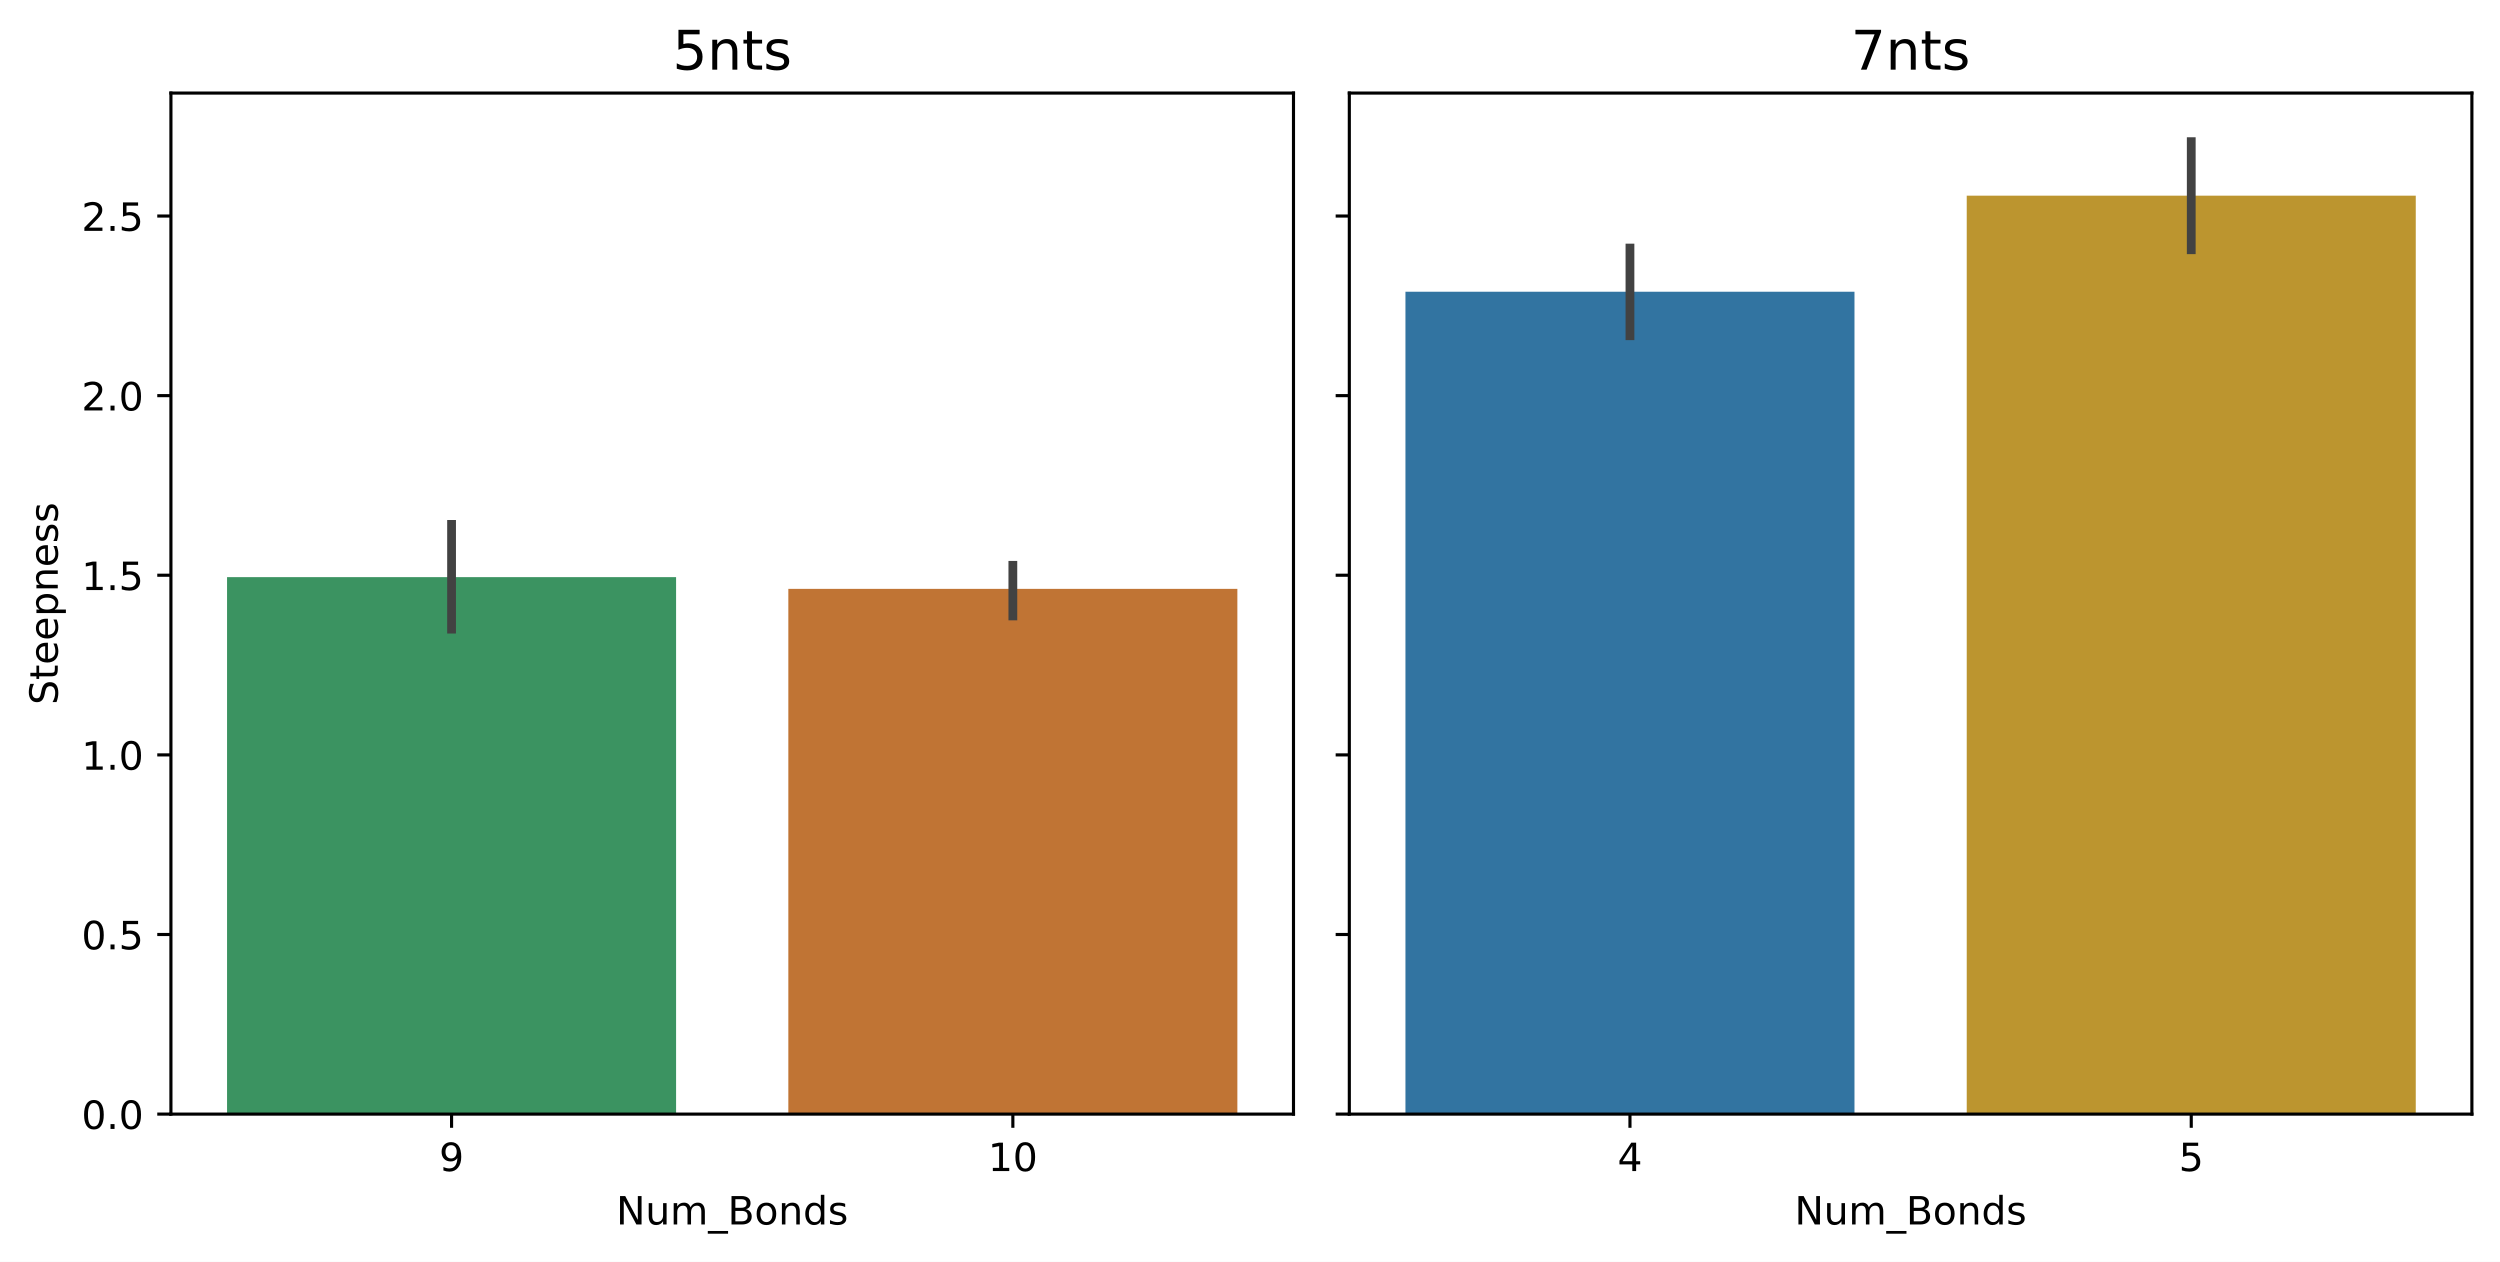
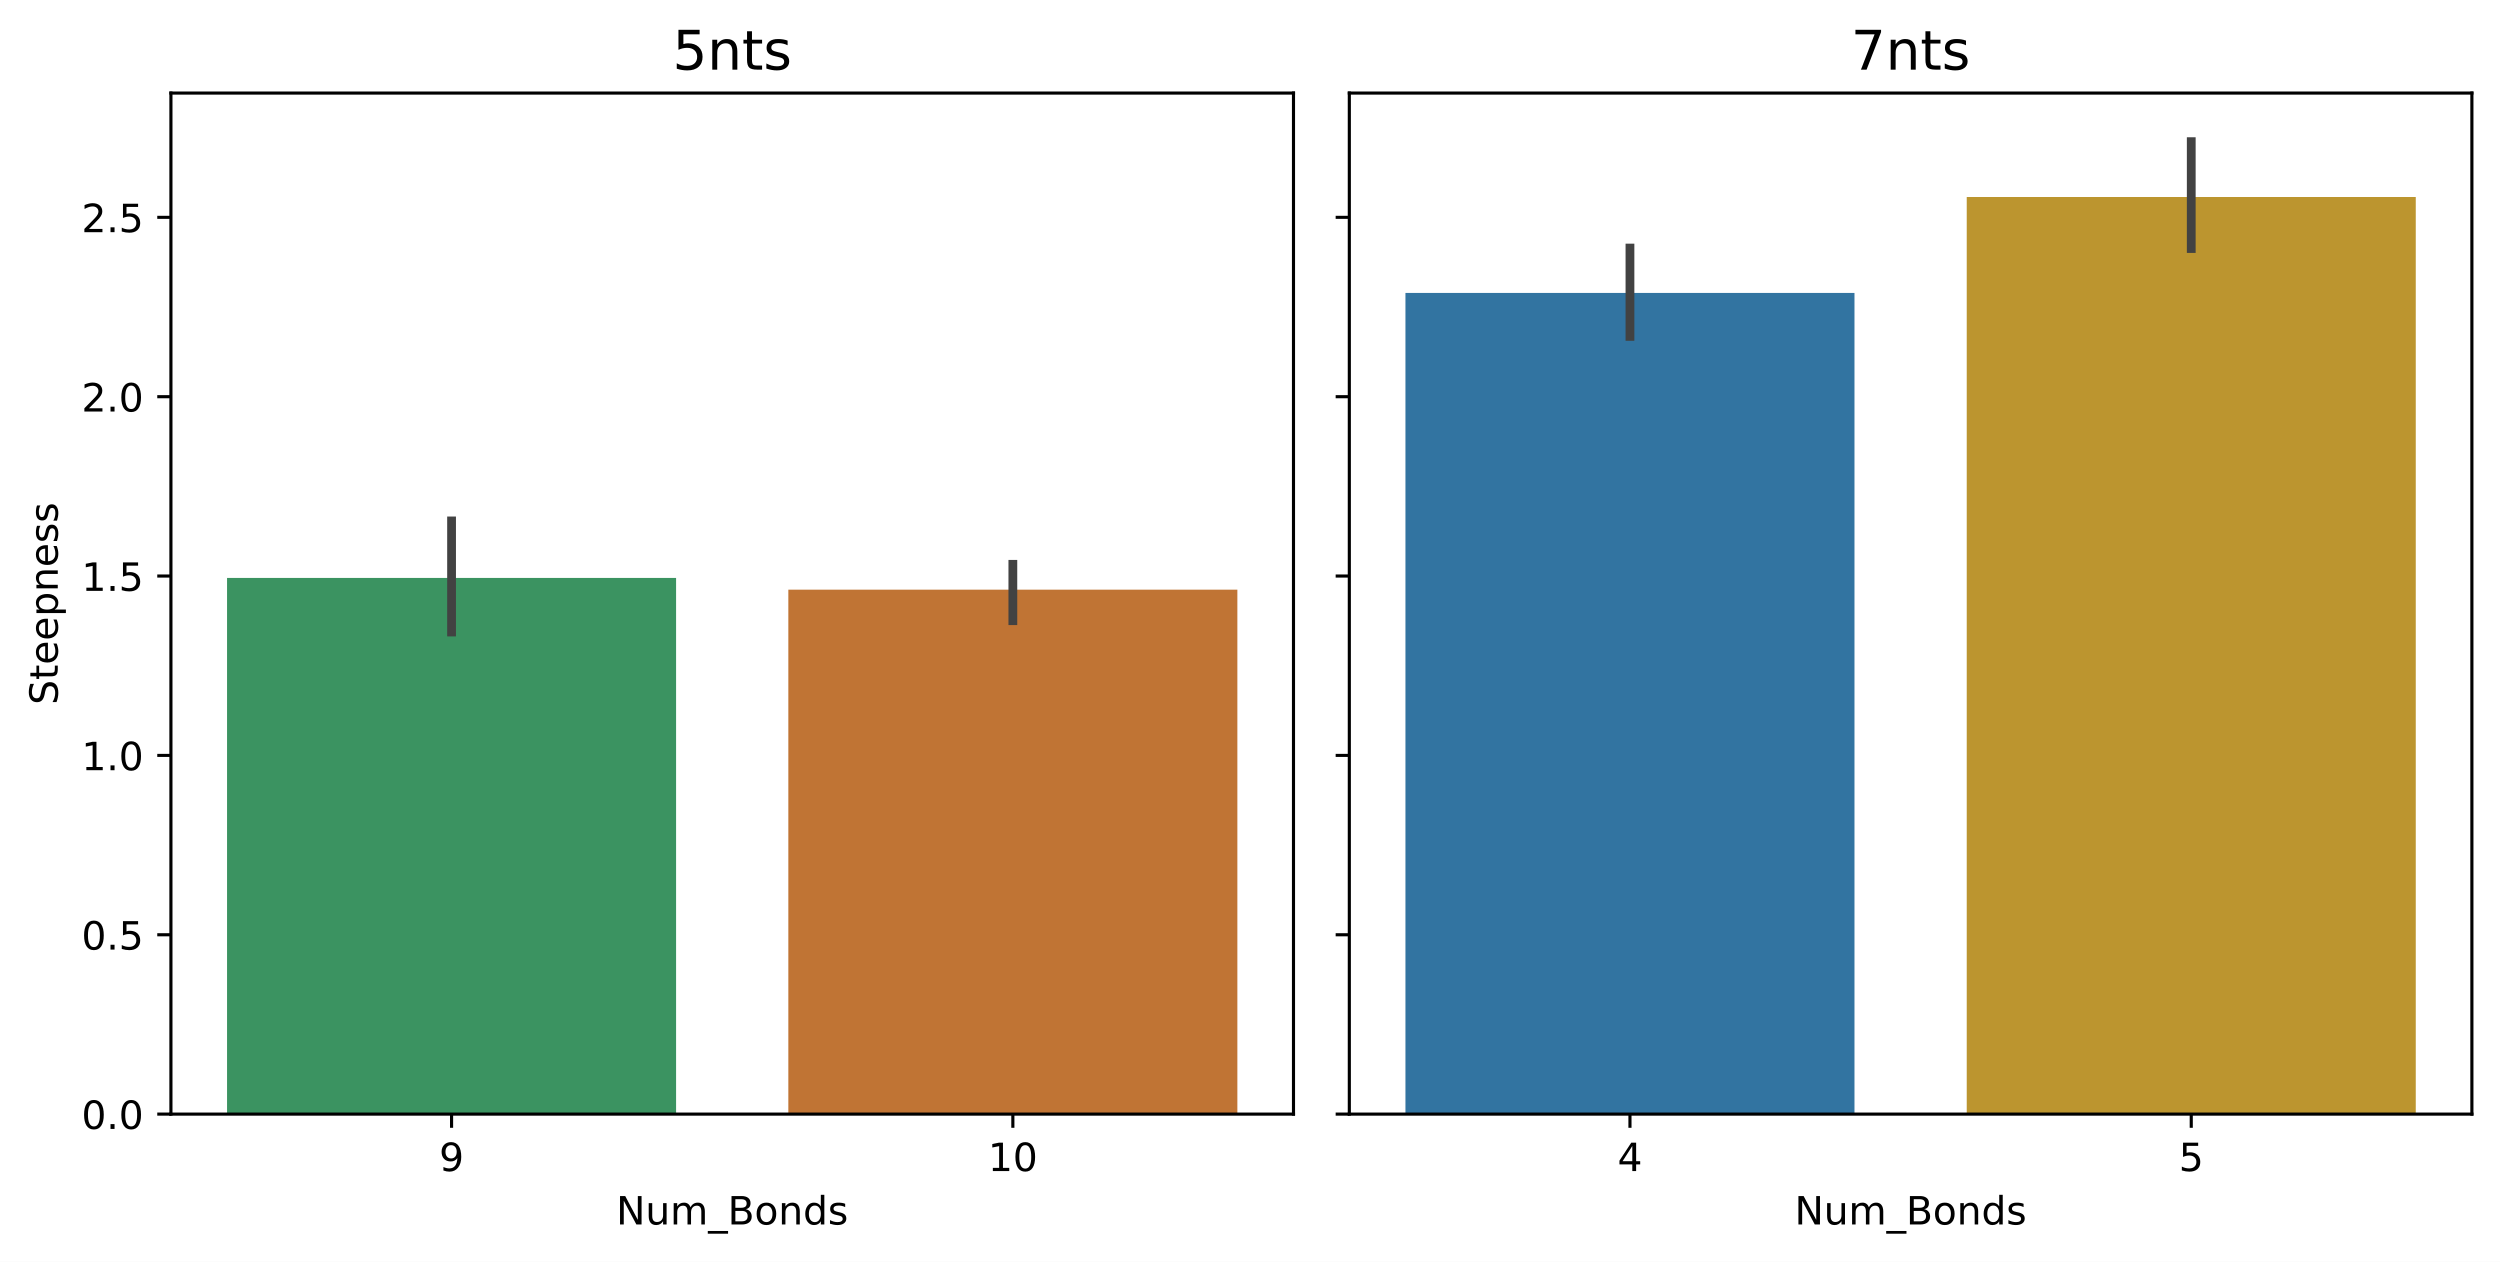
<svg xmlns="http://www.w3.org/2000/svg" xmlns:xlink="http://www.w3.org/1999/xlink" width="640.371pt" height="323.211pt" viewBox="0 0 640.371 323.211" version="1.1">
  <defs>
    <style type="text/css">*{stroke-linejoin: round; stroke-linecap: butt}</style>
  </defs>
  <g id="figure_1">
    <g id="patch_1">
      <path d="M 0 323.211  L 640.371 323.211  L 640.371 0  L 0 0  z " style="fill: #ffffff" />
    </g>
    <g id="axes_1">
      <g id="patch_2">
        <path d="M 43.781 285.377  L 331.326 285.377  L 331.326 23.838  L 43.781 23.838  z " style="fill: #ffffff" />
      </g>
      <g id="patch_3">
-         <path d="M 58.158 285.377  L 173.177 285.377  L 173.177 147.837  L 58.158 147.837  z " clip-path="url(#pd4d2ed80d7)" style="fill: #3b9361" />
+         <path d="M 58.158 285.377  L 173.177 285.377  L 173.177 148.038  L 58.158 148.038  z " clip-path="url(#pf49c84a34a)" style="fill: #3b9361" />
      </g>
      <g id="patch_4">
-         <path d="M 201.931 285.377  L 316.949 285.377  L 316.949 150.843  L 201.931 150.843  z " clip-path="url(#pd4d2ed80d7)" style="fill: #c07434" />
+         <path d="M 201.931 285.377  L 316.949 285.377  L 316.949 151.039  L 201.931 151.039  z " clip-path="url(#pf49c84a34a)" style="fill: #c07434" />
      </g>
      <g id="matplotlib.axis_1">
        <g id="xtick_1">
          <g id="line2d_1">
            <defs>
-               <path id="md99fa503b1" d="M 0 0  L 0 3.5  " style="stroke: #000000; stroke-width: 0.8" />
+               <path id="m155a857131" d="M 0 0  L 0 3.5  " style="stroke: #000000; stroke-width: 0.8" />
            </defs>
            <g>
-               <use xlink:href="#md99fa503b1" x="115.668" y="285.377" style="stroke: #000000; stroke-width: 0.8" />
+               <use xlink:href="#m155a857131" x="115.668" y="285.377" style="stroke: #000000; stroke-width: 0.8" />
            </g>
          </g>
          <g id="text_1">
            <g transform="translate(112.4862 299.975) scale(0.1 -0.1)">
              <defs>
                <path id="DejaVuSans-39" d="M 703 97  L 703 672  Q 941 559 1184 500  Q 1428 441 1663 441  Q 2288 441 2617 861  Q 2947 1281 2994 2138  Q 2813 1869 2534 1725  Q 2256 1581 1919 1581  Q 1219 1581 811 2004  Q 403 2428 403 3163  Q 403 3881 828 4315  Q 1253 4750 1959 4750  Q 2769 4750 3195 4129  Q 3622 3509 3622 2328  Q 3622 1225 3098 567  Q 2575 -91 1691 -91  Q 1453 -91 1209 -44  Q 966 3 703 97  z M 1959 2075  Q 2384 2075 2632 2365  Q 2881 2656 2881 3163  Q 2881 3666 2632 3958  Q 2384 4250 1959 4250  Q 1534 4250 1286 3958  Q 1038 3666 1038 3163  Q 1038 2656 1286 2365  Q 1534 2075 1959 2075  z " transform="scale(0.015625)" />
              </defs>
              <use xlink:href="#DejaVuSans-39" />
            </g>
          </g>
        </g>
        <g id="xtick_2">
          <g id="line2d_2">
            <g>
-               <use xlink:href="#md99fa503b1" x="259.44" y="285.377" style="stroke: #000000; stroke-width: 0.8" />
+               <use xlink:href="#m155a857131" x="259.44" y="285.377" style="stroke: #000000; stroke-width: 0.8" />
            </g>
          </g>
          <g id="text_2">
            <g transform="translate(253.0775 299.975) scale(0.1 -0.1)">
              <defs>
                <path id="DejaVuSans-31" d="M 794 531  L 1825 531  L 1825 4091  L 703 3866  L 703 4441  L 1819 4666  L 2450 4666  L 2450 531  L 3481 531  L 3481 0  L 794 0  L 794 531  z " transform="scale(0.015625)" />
                <path id="DejaVuSans-30" d="M 2034 4250  Q 1547 4250 1301 3770  Q 1056 3291 1056 2328  Q 1056 1369 1301 889  Q 1547 409 2034 409  Q 2525 409 2770 889  Q 3016 1369 3016 2328  Q 3016 3291 2770 3770  Q 2525 4250 2034 4250  z M 2034 4750  Q 2819 4750 3233 4129  Q 3647 3509 3647 2328  Q 3647 1150 3233 529  Q 2819 -91 2034 -91  Q 1250 -91 836 529  Q 422 1150 422 2328  Q 422 3509 836 4129  Q 1250 4750 2034 4750  z " transform="scale(0.015625)" />
              </defs>
              <use xlink:href="#DejaVuSans-31" />
              <use xlink:href="#DejaVuSans-30" transform="translate(63.62305 0)" />
            </g>
          </g>
        </g>
        <g id="text_3">
          <g transform="translate(157.8366 313.6531) scale(0.1 -0.1)">
            <defs>
              <path id="DejaVuSans-4e" d="M 628 4666  L 1478 4666  L 3547 763  L 3547 4666  L 4159 4666  L 4159 0  L 3309 0  L 1241 3903  L 1241 0  L 628 0  L 628 4666  z " transform="scale(0.015625)" />
              <path id="DejaVuSans-75" d="M 544 1381  L 544 3500  L 1119 3500  L 1119 1403  Q 1119 906 1312 657  Q 1506 409 1894 409  Q 2359 409 2629 706  Q 2900 1003 2900 1516  L 2900 3500  L 3475 3500  L 3475 0  L 2900 0  L 2900 538  Q 2691 219 2414 64  Q 2138 -91 1772 -91  Q 1169 -91 856 284  Q 544 659 544 1381  z M 1991 3584  L 1991 3584  z " transform="scale(0.015625)" />
              <path id="DejaVuSans-6d" d="M 3328 2828  Q 3544 3216 3844 3400  Q 4144 3584 4550 3584  Q 5097 3584 5394 3201  Q 5691 2819 5691 2113  L 5691 0  L 5113 0  L 5113 2094  Q 5113 2597 4934 2840  Q 4756 3084 4391 3084  Q 3944 3084 3684 2787  Q 3425 2491 3425 1978  L 3425 0  L 2847 0  L 2847 2094  Q 2847 2600 2669 2842  Q 2491 3084 2119 3084  Q 1678 3084 1418 2786  Q 1159 2488 1159 1978  L 1159 0  L 581 0  L 581 3500  L 1159 3500  L 1159 2956  Q 1356 3278 1631 3431  Q 1906 3584 2284 3584  Q 2666 3584 2933 3390  Q 3200 3197 3328 2828  z " transform="scale(0.015625)" />
              <path id="DejaVuSans-5f" d="M 3263 -1063  L 3263 -1509  L -63 -1509  L -63 -1063  L 3263 -1063  z " transform="scale(0.015625)" />
              <path id="DejaVuSans-42" d="M 1259 2228  L 1259 519  L 2272 519  Q 2781 519 3026 730  Q 3272 941 3272 1375  Q 3272 1813 3026 2020  Q 2781 2228 2272 2228  L 1259 2228  z M 1259 4147  L 1259 2741  L 2194 2741  Q 2656 2741 2882 2914  Q 3109 3088 3109 3444  Q 3109 3797 2882 3972  Q 2656 4147 2194 4147  L 1259 4147  z M 628 4666  L 2241 4666  Q 2963 4666 3353 4366  Q 3744 4066 3744 3513  Q 3744 3084 3544 2831  Q 3344 2578 2956 2516  Q 3422 2416 3680 2098  Q 3938 1781 3938 1306  Q 3938 681 3513 340  Q 3088 0 2303 0  L 628 0  L 628 4666  z " transform="scale(0.015625)" />
              <path id="DejaVuSans-6f" d="M 1959 3097  Q 1497 3097 1228 2736  Q 959 2375 959 1747  Q 959 1119 1226 758  Q 1494 397 1959 397  Q 2419 397 2687 759  Q 2956 1122 2956 1747  Q 2956 2369 2687 2733  Q 2419 3097 1959 3097  z M 1959 3584  Q 2709 3584 3137 3096  Q 3566 2609 3566 1747  Q 3566 888 3137 398  Q 2709 -91 1959 -91  Q 1206 -91 779 398  Q 353 888 353 1747  Q 353 2609 779 3096  Q 1206 3584 1959 3584  z " transform="scale(0.015625)" />
              <path id="DejaVuSans-6e" d="M 3513 2113  L 3513 0  L 2938 0  L 2938 2094  Q 2938 2591 2744 2837  Q 2550 3084 2163 3084  Q 1697 3084 1428 2787  Q 1159 2491 1159 1978  L 1159 0  L 581 0  L 581 3500  L 1159 3500  L 1159 2956  Q 1366 3272 1645 3428  Q 1925 3584 2291 3584  Q 2894 3584 3203 3211  Q 3513 2838 3513 2113  z " transform="scale(0.015625)" />
              <path id="DejaVuSans-64" d="M 2906 2969  L 2906 4863  L 3481 4863  L 3481 0  L 2906 0  L 2906 525  Q 2725 213 2448 61  Q 2172 -91 1784 -91  Q 1150 -91 751 415  Q 353 922 353 1747  Q 353 2572 751 3078  Q 1150 3584 1784 3584  Q 2172 3584 2448 3432  Q 2725 3281 2906 2969  z M 947 1747  Q 947 1113 1208 752  Q 1469 391 1925 391  Q 2381 391 2643 752  Q 2906 1113 2906 1747  Q 2906 2381 2643 2742  Q 2381 3103 1925 3103  Q 1469 3103 1208 2742  Q 947 2381 947 1747  z " transform="scale(0.015625)" />
              <path id="DejaVuSans-73" d="M 2834 3397  L 2834 2853  Q 2591 2978 2328 3040  Q 2066 3103 1784 3103  Q 1356 3103 1142 2972  Q 928 2841 928 2578  Q 928 2378 1081 2264  Q 1234 2150 1697 2047  L 1894 2003  Q 2506 1872 2764 1633  Q 3022 1394 3022 966  Q 3022 478 2636 193  Q 2250 -91 1575 -91  Q 1294 -91 989 -36  Q 684 19 347 128  L 347 722  Q 666 556 975 473  Q 1284 391 1588 391  Q 1994 391 2212 530  Q 2431 669 2431 922  Q 2431 1156 2273 1281  Q 2116 1406 1581 1522  L 1381 1569  Q 847 1681 609 1914  Q 372 2147 372 2553  Q 372 3047 722 3315  Q 1072 3584 1716 3584  Q 2034 3584 2315 3537  Q 2597 3491 2834 3397  z " transform="scale(0.015625)" />
            </defs>
            <use xlink:href="#DejaVuSans-4e" />
            <use xlink:href="#DejaVuSans-75" transform="translate(74.80469 0)" />
            <use xlink:href="#DejaVuSans-6d" transform="translate(138.1836 0)" />
            <use xlink:href="#DejaVuSans-5f" transform="translate(235.5957 0)" />
            <use xlink:href="#DejaVuSans-42" transform="translate(285.5957 0)" />
            <use xlink:href="#DejaVuSans-6f" transform="translate(354.1992 0)" />
            <use xlink:href="#DejaVuSans-6e" transform="translate(415.3809 0)" />
            <use xlink:href="#DejaVuSans-64" transform="translate(478.7598 0)" />
            <use xlink:href="#DejaVuSans-73" transform="translate(542.2363 0)" />
          </g>
        </g>
      </g>
      <g id="matplotlib.axis_2">
        <g id="ytick_1">
          <g id="line2d_3">
            <defs>
-               <path id="mfd07421fbe" d="M 0 0  L -3.5 0  " style="stroke: #000000; stroke-width: 0.8" />
+               <path id="m94a7a84004" d="M 0 0  L -3.5 0  " style="stroke: #000000; stroke-width: 0.8" />
            </defs>
            <g>
-               <use xlink:href="#mfd07421fbe" x="43.781" y="285.377" style="stroke: #000000; stroke-width: 0.8" />
+               <use xlink:href="#m94a7a84004" x="43.781" y="285.377" style="stroke: #000000; stroke-width: 0.8" />
            </g>
          </g>
          <g id="text_4">
            <g transform="translate(20.87813 289.1758) scale(0.1 -0.1)">
              <defs>
                <path id="DejaVuSans-2e" d="M 684 794  L 1344 794  L 1344 0  L 684 0  L 684 794  z " transform="scale(0.015625)" />
              </defs>
              <use xlink:href="#DejaVuSans-30" />
              <use xlink:href="#DejaVuSans-2e" transform="translate(63.62305 0)" />
              <use xlink:href="#DejaVuSans-30" transform="translate(95.41016 0)" />
            </g>
          </g>
        </g>
        <g id="ytick_2">
          <g id="line2d_4">
            <g>
-               <use xlink:href="#mfd07421fbe" x="43.781" y="239.368" style="stroke: #000000; stroke-width: 0.8" />
+               <use xlink:href="#m94a7a84004" x="43.781" y="239.435" style="stroke: #000000; stroke-width: 0.8" />
            </g>
          </g>
          <g id="text_5">
-             <g transform="translate(20.87813 243.1673) scale(0.1 -0.1)">
+             <g transform="translate(20.87813 243.2345) scale(0.1 -0.1)">
              <defs>
                <path id="DejaVuSans-35" d="M 691 4666  L 3169 4666  L 3169 4134  L 1269 4134  L 1269 2991  Q 1406 3038 1543 3061  Q 1681 3084 1819 3084  Q 2600 3084 3056 2656  Q 3513 2228 3513 1497  Q 3513 744 3044 326  Q 2575 -91 1722 -91  Q 1428 -91 1123 -41  Q 819 9 494 109  L 494 744  Q 775 591 1075 516  Q 1375 441 1709 441  Q 2250 441 2565 725  Q 2881 1009 2881 1497  Q 2881 1984 2565 2268  Q 2250 2553 1709 2553  Q 1456 2553 1204 2497  Q 953 2441 691 2322  L 691 4666  z " transform="scale(0.015625)" />
              </defs>
              <use xlink:href="#DejaVuSans-30" />
              <use xlink:href="#DejaVuSans-2e" transform="translate(63.62305 0)" />
              <use xlink:href="#DejaVuSans-35" transform="translate(95.41016 0)" />
            </g>
          </g>
        </g>
        <g id="ytick_3">
          <g id="line2d_5">
            <g>
-               <use xlink:href="#mfd07421fbe" x="43.781" y="193.36" style="stroke: #000000; stroke-width: 0.8" />
+               <use xlink:href="#m94a7a84004" x="43.781" y="193.494" style="stroke: #000000; stroke-width: 0.8" />
            </g>
          </g>
          <g id="text_6">
-             <g transform="translate(20.87813 197.1588) scale(0.1 -0.1)">
+             <g transform="translate(20.87813 197.2932) scale(0.1 -0.1)">
              <use xlink:href="#DejaVuSans-31" />
              <use xlink:href="#DejaVuSans-2e" transform="translate(63.62305 0)" />
              <use xlink:href="#DejaVuSans-30" transform="translate(95.41016 0)" />
            </g>
          </g>
        </g>
        <g id="ytick_4">
          <g id="line2d_6">
            <g>
-               <use xlink:href="#mfd07421fbe" x="43.781" y="147.351" style="stroke: #000000; stroke-width: 0.8" />
+               <use xlink:href="#m94a7a84004" x="43.781" y="147.553" style="stroke: #000000; stroke-width: 0.8" />
            </g>
          </g>
          <g id="text_7">
-             <g transform="translate(20.87813 151.1503) scale(0.1 -0.1)">
+             <g transform="translate(20.87813 151.3519) scale(0.1 -0.1)">
              <use xlink:href="#DejaVuSans-31" />
              <use xlink:href="#DejaVuSans-2e" transform="translate(63.62305 0)" />
              <use xlink:href="#DejaVuSans-35" transform="translate(95.41016 0)" />
            </g>
          </g>
        </g>
        <g id="ytick_5">
          <g id="line2d_7">
            <g>
-               <use xlink:href="#mfd07421fbe" x="43.781" y="101.343" style="stroke: #000000; stroke-width: 0.8" />
+               <use xlink:href="#m94a7a84004" x="43.781" y="101.611" style="stroke: #000000; stroke-width: 0.8" />
            </g>
          </g>
          <g id="text_8">
-             <g transform="translate(20.87813 105.1419) scale(0.1 -0.1)">
+             <g transform="translate(20.87813 105.4106) scale(0.1 -0.1)">
              <defs>
                <path id="DejaVuSans-32" d="M 1228 531  L 3431 531  L 3431 0  L 469 0  L 469 531  Q 828 903 1448 1529  Q 2069 2156 2228 2338  Q 2531 2678 2651 2914  Q 2772 3150 2772 3378  Q 2772 3750 2511 3984  Q 2250 4219 1831 4219  Q 1534 4219 1204 4116  Q 875 4013 500 3803  L 500 4441  Q 881 4594 1212 4672  Q 1544 4750 1819 4750  Q 2544 4750 2975 4387  Q 3406 4025 3406 3419  Q 3406 3131 3298 2873  Q 3191 2616 2906 2266  Q 2828 2175 2409 1742  Q 1991 1309 1228 531  z " transform="scale(0.015625)" />
              </defs>
              <use xlink:href="#DejaVuSans-32" />
              <use xlink:href="#DejaVuSans-2e" transform="translate(63.62305 0)" />
              <use xlink:href="#DejaVuSans-30" transform="translate(95.41016 0)" />
            </g>
          </g>
        </g>
        <g id="ytick_6">
          <g id="line2d_8">
            <g>
-               <use xlink:href="#mfd07421fbe" x="43.781" y="55.334" style="stroke: #000000; stroke-width: 0.8" />
+               <use xlink:href="#m94a7a84004" x="43.781" y="55.67" style="stroke: #000000; stroke-width: 0.8" />
            </g>
          </g>
          <g id="text_9">
-             <g transform="translate(20.87813 59.13338) scale(0.1 -0.1)">
+             <g transform="translate(20.87813 59.4693) scale(0.1 -0.1)">
              <use xlink:href="#DejaVuSans-32" />
              <use xlink:href="#DejaVuSans-2e" transform="translate(63.62305 0)" />
              <use xlink:href="#DejaVuSans-35" transform="translate(95.41016 0)" />
            </g>
          </g>
        </g>
        <g id="text_10">
          <g transform="translate(14.79844 180.5236) rotate(-90) scale(0.1 -0.1)">
            <defs>
              <path id="DejaVuSans-53" d="M 3425 4513  L 3425 3897  Q 3066 4069 2747 4153  Q 2428 4238 2131 4238  Q 1616 4238 1336 4038  Q 1056 3838 1056 3469  Q 1056 3159 1242 3001  Q 1428 2844 1947 2747  L 2328 2669  Q 3034 2534 3370 2195  Q 3706 1856 3706 1288  Q 3706 609 3251 259  Q 2797 -91 1919 -91  Q 1588 -91 1214 -16  Q 841 59 441 206  L 441 856  Q 825 641 1194 531  Q 1563 422 1919 422  Q 2459 422 2753 634  Q 3047 847 3047 1241  Q 3047 1584 2836 1778  Q 2625 1972 2144 2069  L 1759 2144  Q 1053 2284 737 2584  Q 422 2884 422 3419  Q 422 4038 858 4394  Q 1294 4750 2059 4750  Q 2388 4750 2728 4690  Q 3069 4631 3425 4513  z " transform="scale(0.015625)" />
              <path id="DejaVuSans-74" d="M 1172 4494  L 1172 3500  L 2356 3500  L 2356 3053  L 1172 3053  L 1172 1153  Q 1172 725 1289 603  Q 1406 481 1766 481  L 2356 481  L 2356 0  L 1766 0  Q 1100 0 847 248  Q 594 497 594 1153  L 594 3053  L 172 3053  L 172 3500  L 594 3500  L 594 4494  L 1172 4494  z " transform="scale(0.015625)" />
              <path id="DejaVuSans-65" d="M 3597 1894  L 3597 1613  L 953 1613  Q 991 1019 1311 708  Q 1631 397 2203 397  Q 2534 397 2845 478  Q 3156 559 3463 722  L 3463 178  Q 3153 47 2828 -22  Q 2503 -91 2169 -91  Q 1331 -91 842 396  Q 353 884 353 1716  Q 353 2575 817 3079  Q 1281 3584 2069 3584  Q 2775 3584 3186 3129  Q 3597 2675 3597 1894  z M 3022 2063  Q 3016 2534 2758 2815  Q 2500 3097 2075 3097  Q 1594 3097 1305 2825  Q 1016 2553 972 2059  L 3022 2063  z " transform="scale(0.015625)" />
              <path id="DejaVuSans-70" d="M 1159 525  L 1159 -1331  L 581 -1331  L 581 3500  L 1159 3500  L 1159 2969  Q 1341 3281 1617 3432  Q 1894 3584 2278 3584  Q 2916 3584 3314 3078  Q 3713 2572 3713 1747  Q 3713 922 3314 415  Q 2916 -91 2278 -91  Q 1894 -91 1617 61  Q 1341 213 1159 525  z M 3116 1747  Q 3116 2381 2855 2742  Q 2594 3103 2138 3103  Q 1681 3103 1420 2742  Q 1159 2381 1159 1747  Q 1159 1113 1420 752  Q 1681 391 2138 391  Q 2594 391 2855 752  Q 3116 1113 3116 1747  z " transform="scale(0.015625)" />
            </defs>
            <use xlink:href="#DejaVuSans-53" />
            <use xlink:href="#DejaVuSans-74" transform="translate(63.47656 0)" />
            <use xlink:href="#DejaVuSans-65" transform="translate(102.6855 0)" />
            <use xlink:href="#DejaVuSans-65" transform="translate(164.209 0)" />
            <use xlink:href="#DejaVuSans-70" transform="translate(225.7324 0)" />
            <use xlink:href="#DejaVuSans-6e" transform="translate(289.209 0)" />
            <use xlink:href="#DejaVuSans-65" transform="translate(352.5879 0)" />
            <use xlink:href="#DejaVuSans-73" transform="translate(414.1113 0)" />
            <use xlink:href="#DejaVuSans-73" transform="translate(466.2109 0)" />
          </g>
        </g>
      </g>
      <g id="line2d_9">
-         <path d="M 115.668 161.147  L 115.668 134.322  " clip-path="url(#pd4d2ed80d7)" style="fill: none; stroke: #424242; stroke-width: 2.25; stroke-linecap: square" />
+         <path d="M 115.668 161.886  L 115.668 133.433  " clip-path="url(#pf49c84a34a)" style="fill: none; stroke: #424242; stroke-width: 2.25; stroke-linecap: square" />
      </g>
      <g id="line2d_10">
-         <path d="M 259.44 157.767  L 259.44 144.806  " clip-path="url(#pd4d2ed80d7)" style="fill: none; stroke: #424242; stroke-width: 2.25; stroke-linecap: square" />
+         <path d="M 259.44 158.993  L 259.44 144.552  " clip-path="url(#pf49c84a34a)" style="fill: none; stroke: #424242; stroke-width: 2.25; stroke-linecap: square" />
      </g>
      <g id="patch_5">
        <path d="M 43.781 285.377  L 43.781 23.838  " style="fill: none; stroke: #000000; stroke-width: 0.8; stroke-linejoin: miter; stroke-linecap: square" />
      </g>
      <g id="patch_6">
        <path d="M 331.326 285.377  L 331.326 23.838  " style="fill: none; stroke: #000000; stroke-width: 0.8; stroke-linejoin: miter; stroke-linecap: square" />
      </g>
      <g id="patch_7">
        <path d="M 43.781 285.377  L 331.326 285.377  " style="fill: none; stroke: #000000; stroke-width: 0.8; stroke-linejoin: miter; stroke-linecap: square" />
      </g>
      <g id="patch_8">
        <path d="M 43.781 23.838  L 331.326 23.838  " style="fill: none; stroke: #000000; stroke-width: 0.8; stroke-linejoin: miter; stroke-linecap: square" />
      </g>
      <g id="text_11">
        <g transform="translate(172.273 17.83781) scale(0.14 -0.14)">
          <use xlink:href="#DejaVuSans-35" />
          <use xlink:href="#DejaVuSans-6e" transform="translate(63.62305 0)" />
          <use xlink:href="#DejaVuSans-74" transform="translate(127.002 0)" />
          <use xlink:href="#DejaVuSans-73" transform="translate(166.2109 0)" />
        </g>
      </g>
    </g>
    <g id="axes_2">
      <g id="patch_9">
        <path d="M 345.626 285.377  L 633.171 285.377  L 633.171 23.838  L 345.626 23.838  z " style="fill: #ffffff" />
      </g>
      <g id="patch_10">
-         <path d="M 360.003 285.377  L 475.022 285.377  L 475.022 74.726  L 360.003 74.726  z " clip-path="url(#p985d97e3bf)" style="fill: #3274a1" />
+         <path d="M 360.003 285.377  L 475.022 285.377  L 475.022 75.034  L 360.003 75.034  z " clip-path="url(#p75e02cec6f)" style="fill: #3274a1" />
      </g>
      <g id="patch_11">
-         <path d="M 503.776 285.377  L 618.794 285.377  L 618.794 50.115  L 503.776 50.115  z " clip-path="url(#p985d97e3bf)" style="fill: #bc952f" />
+         <path d="M 503.776 285.377  L 618.794 285.377  L 618.794 50.458  L 503.776 50.458  z " clip-path="url(#p75e02cec6f)" style="fill: #bc952f" />
      </g>
      <g id="matplotlib.axis_3">
        <g id="xtick_3">
          <g id="line2d_11">
            <g>
-               <use xlink:href="#md99fa503b1" x="417.512" y="285.377" style="stroke: #000000; stroke-width: 0.8" />
+               <use xlink:href="#m155a857131" x="417.512" y="285.377" style="stroke: #000000; stroke-width: 0.8" />
            </g>
          </g>
          <g id="text_12">
            <g transform="translate(414.3313 299.975) scale(0.1 -0.1)">
              <defs>
                <path id="DejaVuSans-34" d="M 2419 4116  L 825 1625  L 2419 1625  L 2419 4116  z M 2253 4666  L 3047 4666  L 3047 1625  L 3713 1625  L 3713 1100  L 3047 1100  L 3047 0  L 2419 0  L 2419 1100  L 313 1100  L 313 1709  L 2253 4666  z " transform="scale(0.015625)" />
              </defs>
              <use xlink:href="#DejaVuSans-34" />
            </g>
          </g>
        </g>
        <g id="xtick_4">
          <g id="line2d_12">
            <g>
-               <use xlink:href="#md99fa503b1" x="561.285" y="285.377" style="stroke: #000000; stroke-width: 0.8" />
+               <use xlink:href="#m155a857131" x="561.285" y="285.377" style="stroke: #000000; stroke-width: 0.8" />
            </g>
          </g>
          <g id="text_13">
            <g transform="translate(558.1037 299.975) scale(0.1 -0.1)">
              <use xlink:href="#DejaVuSans-35" />
            </g>
          </g>
        </g>
        <g id="text_14">
          <g transform="translate(459.6816 313.6531) scale(0.1 -0.1)">
            <use xlink:href="#DejaVuSans-4e" />
            <use xlink:href="#DejaVuSans-75" transform="translate(74.80469 0)" />
            <use xlink:href="#DejaVuSans-6d" transform="translate(138.1836 0)" />
            <use xlink:href="#DejaVuSans-5f" transform="translate(235.5957 0)" />
            <use xlink:href="#DejaVuSans-42" transform="translate(285.5957 0)" />
            <use xlink:href="#DejaVuSans-6f" transform="translate(354.1992 0)" />
            <use xlink:href="#DejaVuSans-6e" transform="translate(415.3809 0)" />
            <use xlink:href="#DejaVuSans-64" transform="translate(478.7598 0)" />
            <use xlink:href="#DejaVuSans-73" transform="translate(542.2363 0)" />
          </g>
        </g>
      </g>
      <g id="matplotlib.axis_4">
        <g id="ytick_7">
          <g id="line2d_13">
            <g>
-               <use xlink:href="#mfd07421fbe" x="345.626" y="285.377" style="stroke: #000000; stroke-width: 0.8" />
+               <use xlink:href="#m94a7a84004" x="345.626" y="285.377" style="stroke: #000000; stroke-width: 0.8" />
            </g>
          </g>
        </g>
        <g id="ytick_8">
          <g id="line2d_14">
            <g>
-               <use xlink:href="#mfd07421fbe" x="345.626" y="239.368" style="stroke: #000000; stroke-width: 0.8" />
+               <use xlink:href="#m94a7a84004" x="345.626" y="239.435" style="stroke: #000000; stroke-width: 0.8" />
            </g>
          </g>
        </g>
        <g id="ytick_9">
          <g id="line2d_15">
            <g>
-               <use xlink:href="#mfd07421fbe" x="345.626" y="193.36" style="stroke: #000000; stroke-width: 0.8" />
+               <use xlink:href="#m94a7a84004" x="345.626" y="193.494" style="stroke: #000000; stroke-width: 0.8" />
            </g>
          </g>
        </g>
        <g id="ytick_10">
          <g id="line2d_16">
            <g>
-               <use xlink:href="#mfd07421fbe" x="345.626" y="147.351" style="stroke: #000000; stroke-width: 0.8" />
+               <use xlink:href="#m94a7a84004" x="345.626" y="147.553" style="stroke: #000000; stroke-width: 0.8" />
            </g>
          </g>
        </g>
        <g id="ytick_11">
          <g id="line2d_17">
            <g>
-               <use xlink:href="#mfd07421fbe" x="345.626" y="101.343" style="stroke: #000000; stroke-width: 0.8" />
+               <use xlink:href="#m94a7a84004" x="345.626" y="101.611" style="stroke: #000000; stroke-width: 0.8" />
            </g>
          </g>
        </g>
        <g id="ytick_12">
          <g id="line2d_18">
            <g>
-               <use xlink:href="#mfd07421fbe" x="345.626" y="55.334" style="stroke: #000000; stroke-width: 0.8" />
+               <use xlink:href="#m94a7a84004" x="345.626" y="55.67" style="stroke: #000000; stroke-width: 0.8" />
            </g>
          </g>
        </g>
      </g>
      <g id="line2d_19">
-         <path d="M 417.512 85.997  L 417.512 63.547  " clip-path="url(#p985d97e3bf)" style="fill: none; stroke: #424242; stroke-width: 2.25; stroke-linecap: square" />
+         <path d="M 417.512 86.173  L 417.512 63.542  " clip-path="url(#p75e02cec6f)" style="fill: none; stroke: #424242; stroke-width: 2.25; stroke-linecap: square" />
      </g>
      <g id="line2d_20">
-         <path d="M 561.285 63.969  L 561.285 36.292  " clip-path="url(#p985d97e3bf)" style="fill: none; stroke: #424242; stroke-width: 2.25; stroke-linecap: square" />
+         <path d="M 561.285 63.67  L 561.285 36.292  " clip-path="url(#p75e02cec6f)" style="fill: none; stroke: #424242; stroke-width: 2.25; stroke-linecap: square" />
      </g>
      <g id="patch_12">
        <path d="M 345.626 285.377  L 345.626 23.838  " style="fill: none; stroke: #000000; stroke-width: 0.8; stroke-linejoin: miter; stroke-linecap: square" />
      </g>
      <g id="patch_13">
        <path d="M 633.171 285.377  L 633.171 23.838  " style="fill: none; stroke: #000000; stroke-width: 0.8; stroke-linejoin: miter; stroke-linecap: square" />
      </g>
      <g id="patch_14">
        <path d="M 345.626 285.377  L 633.171 285.377  " style="fill: none; stroke: #000000; stroke-width: 0.8; stroke-linejoin: miter; stroke-linecap: square" />
      </g>
      <g id="patch_15">
        <path d="M 345.626 23.838  L 633.171 23.838  " style="fill: none; stroke: #000000; stroke-width: 0.8; stroke-linejoin: miter; stroke-linecap: square" />
      </g>
      <g id="text_15">
        <g transform="translate(474.118 17.83781) scale(0.14 -0.14)">
          <defs>
            <path id="DejaVuSans-37" d="M 525 4666  L 3525 4666  L 3525 4397  L 1831 0  L 1172 0  L 2766 4134  L 525 4134  L 525 4666  z " transform="scale(0.015625)" />
          </defs>
          <use xlink:href="#DejaVuSans-37" />
          <use xlink:href="#DejaVuSans-6e" transform="translate(63.62305 0)" />
          <use xlink:href="#DejaVuSans-74" transform="translate(127.002 0)" />
          <use xlink:href="#DejaVuSans-73" transform="translate(166.2109 0)" />
        </g>
      </g>
    </g>
  </g>
  <defs>
-     <clipPath id="pd4d2ed80d7">
+     <clipPath id="pf49c84a34a">
      <rect x="43.781" y="23.838" width="287.545" height="261.539" />
    </clipPath>
-     <clipPath id="p985d97e3bf">
+     <clipPath id="p75e02cec6f">
      <rect x="345.626" y="23.838" width="287.545" height="261.539" />
    </clipPath>
  </defs>
</svg>
